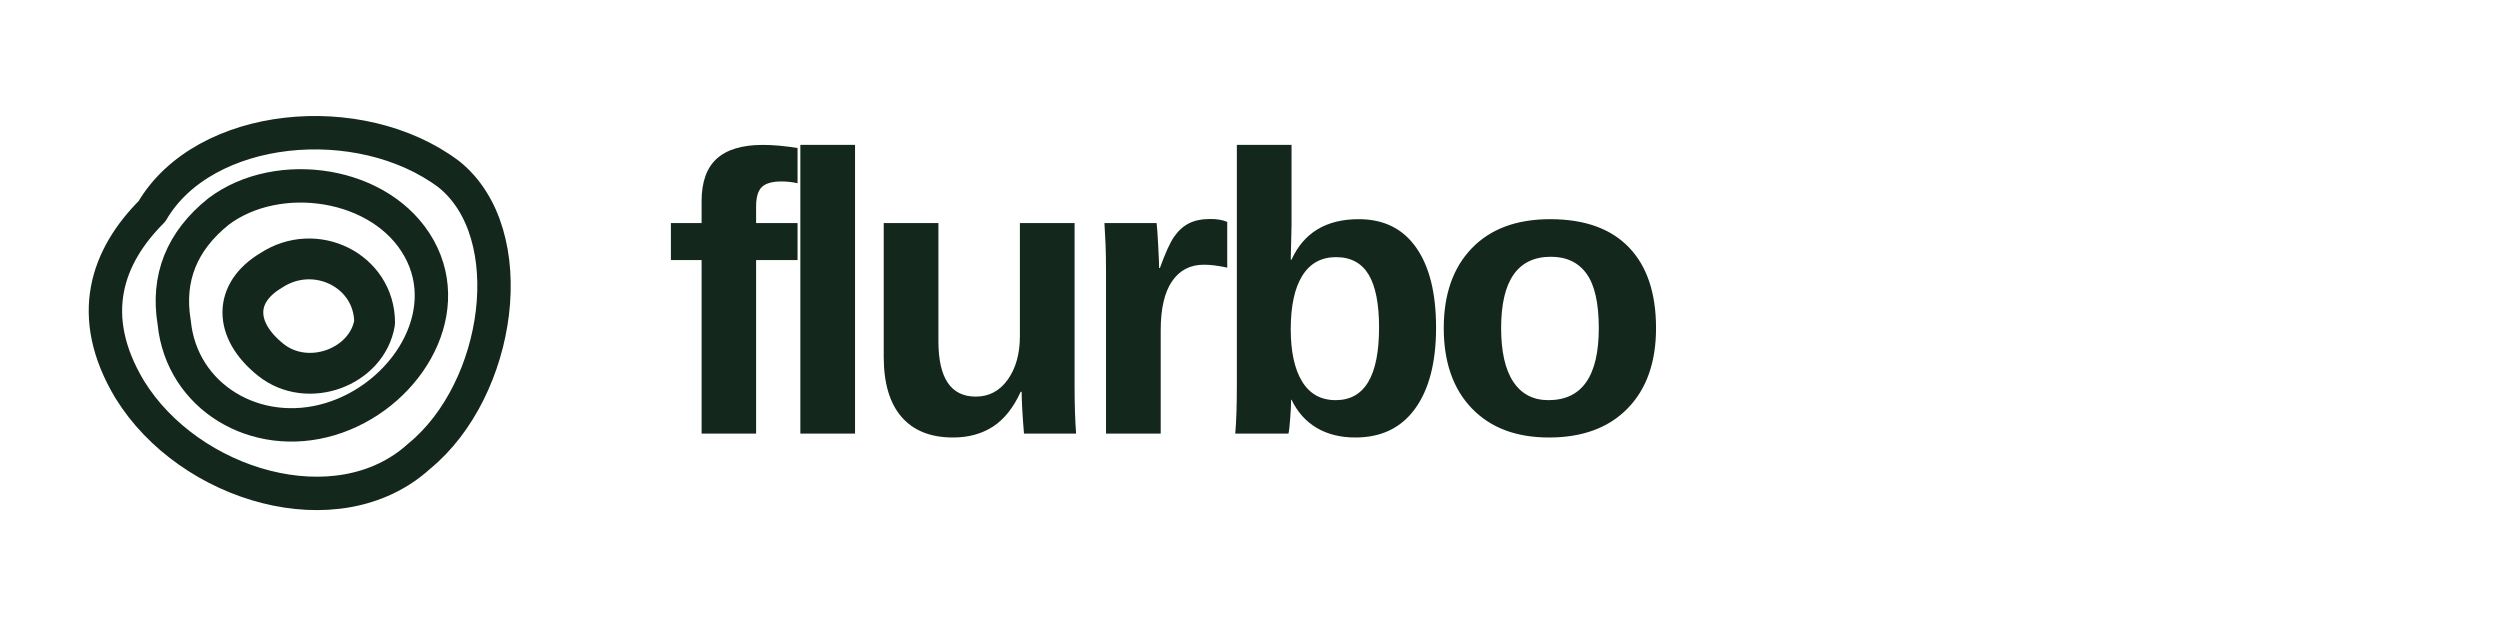
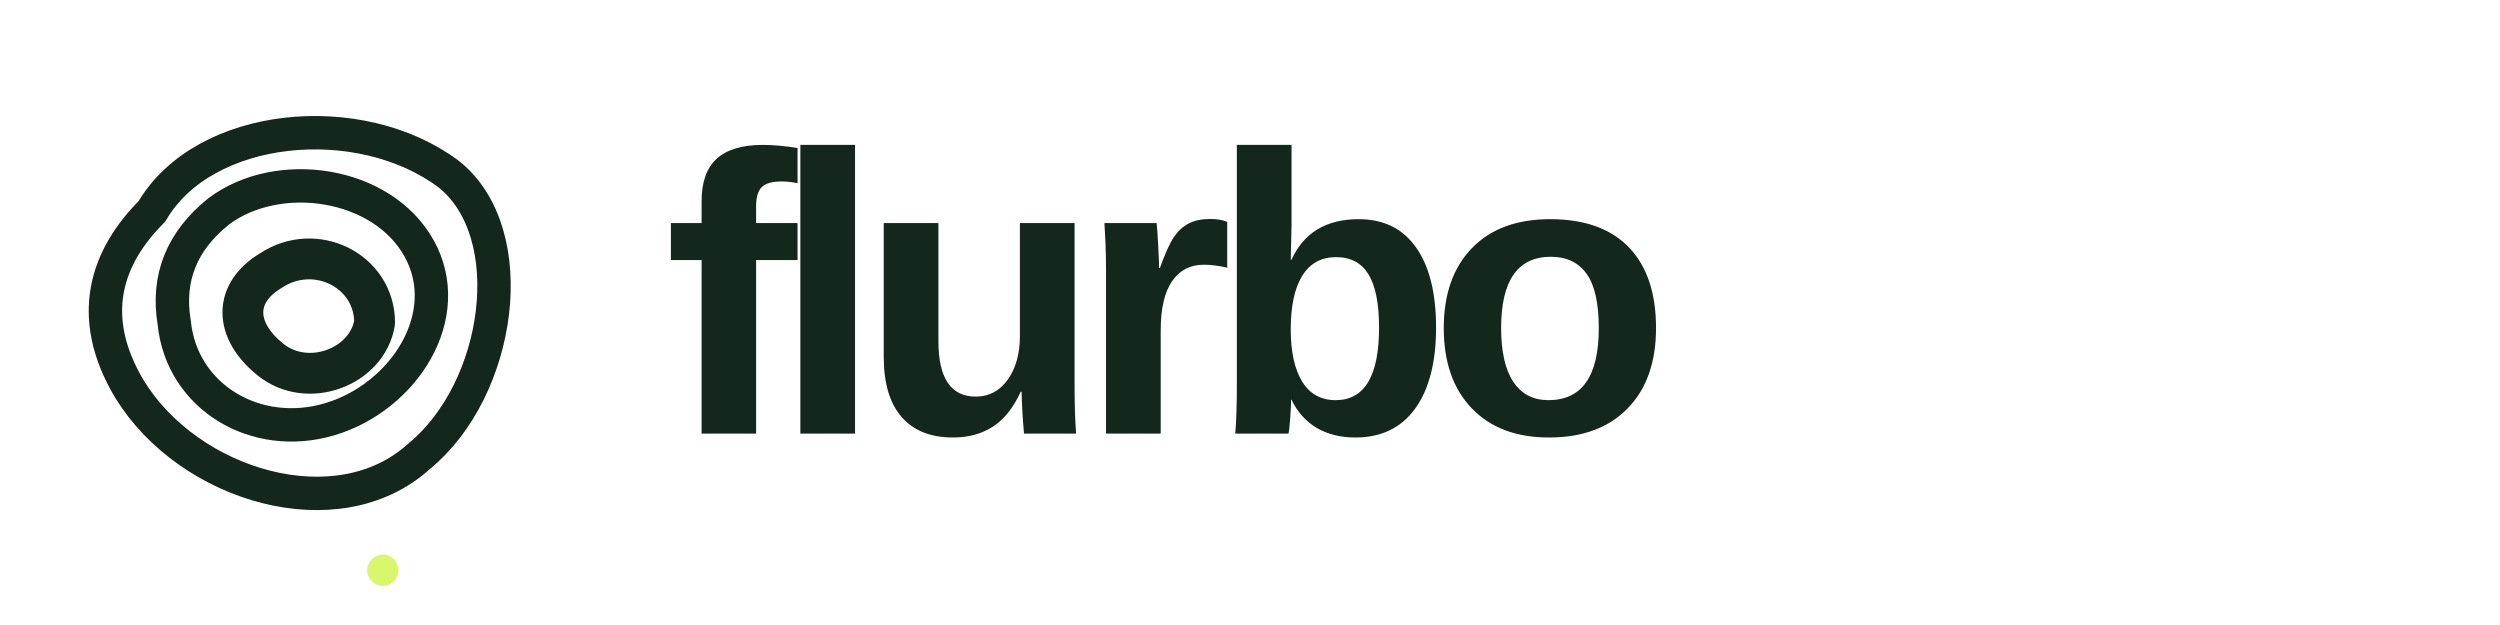
<svg xmlns="http://www.w3.org/2000/svg" viewBox="0 0 640 160" role="img" aria-labelledby="title desc">
  <g transform="translate(18 18) scale(1.9)" fill="none" stroke="#14271d" stroke-linecap="round" stroke-linejoin="round">
    <path stroke-width="4.5" d="M11 19C18 7 39 5 51 14c10 8 7 29-4 38-11 10-31 4-39-9-6-10-3-18 3-24Z" />
    <path stroke-width="4.5" d="M20 19c8-6 22-4 27 5 5 9-2 20-12 23-10 3-20-3-21-13-1-6 1-11 6-15Z" />
    <path stroke-width="5.5" d="M27 27c6-4 14 0 14 7-1 6-9 9-14 5-5-4-5-9 0-12Z" />
  </g>
+   <circle cx="98" cy="146" r="4" fill="#d9f76d" />
  <text x="170" y="111" fill="#14271d" font-family="Space Grotesk, Arial, sans-serif" font-size="102" font-weight="560" letter-spacing="-6.2">flurbo</text>
</svg>
